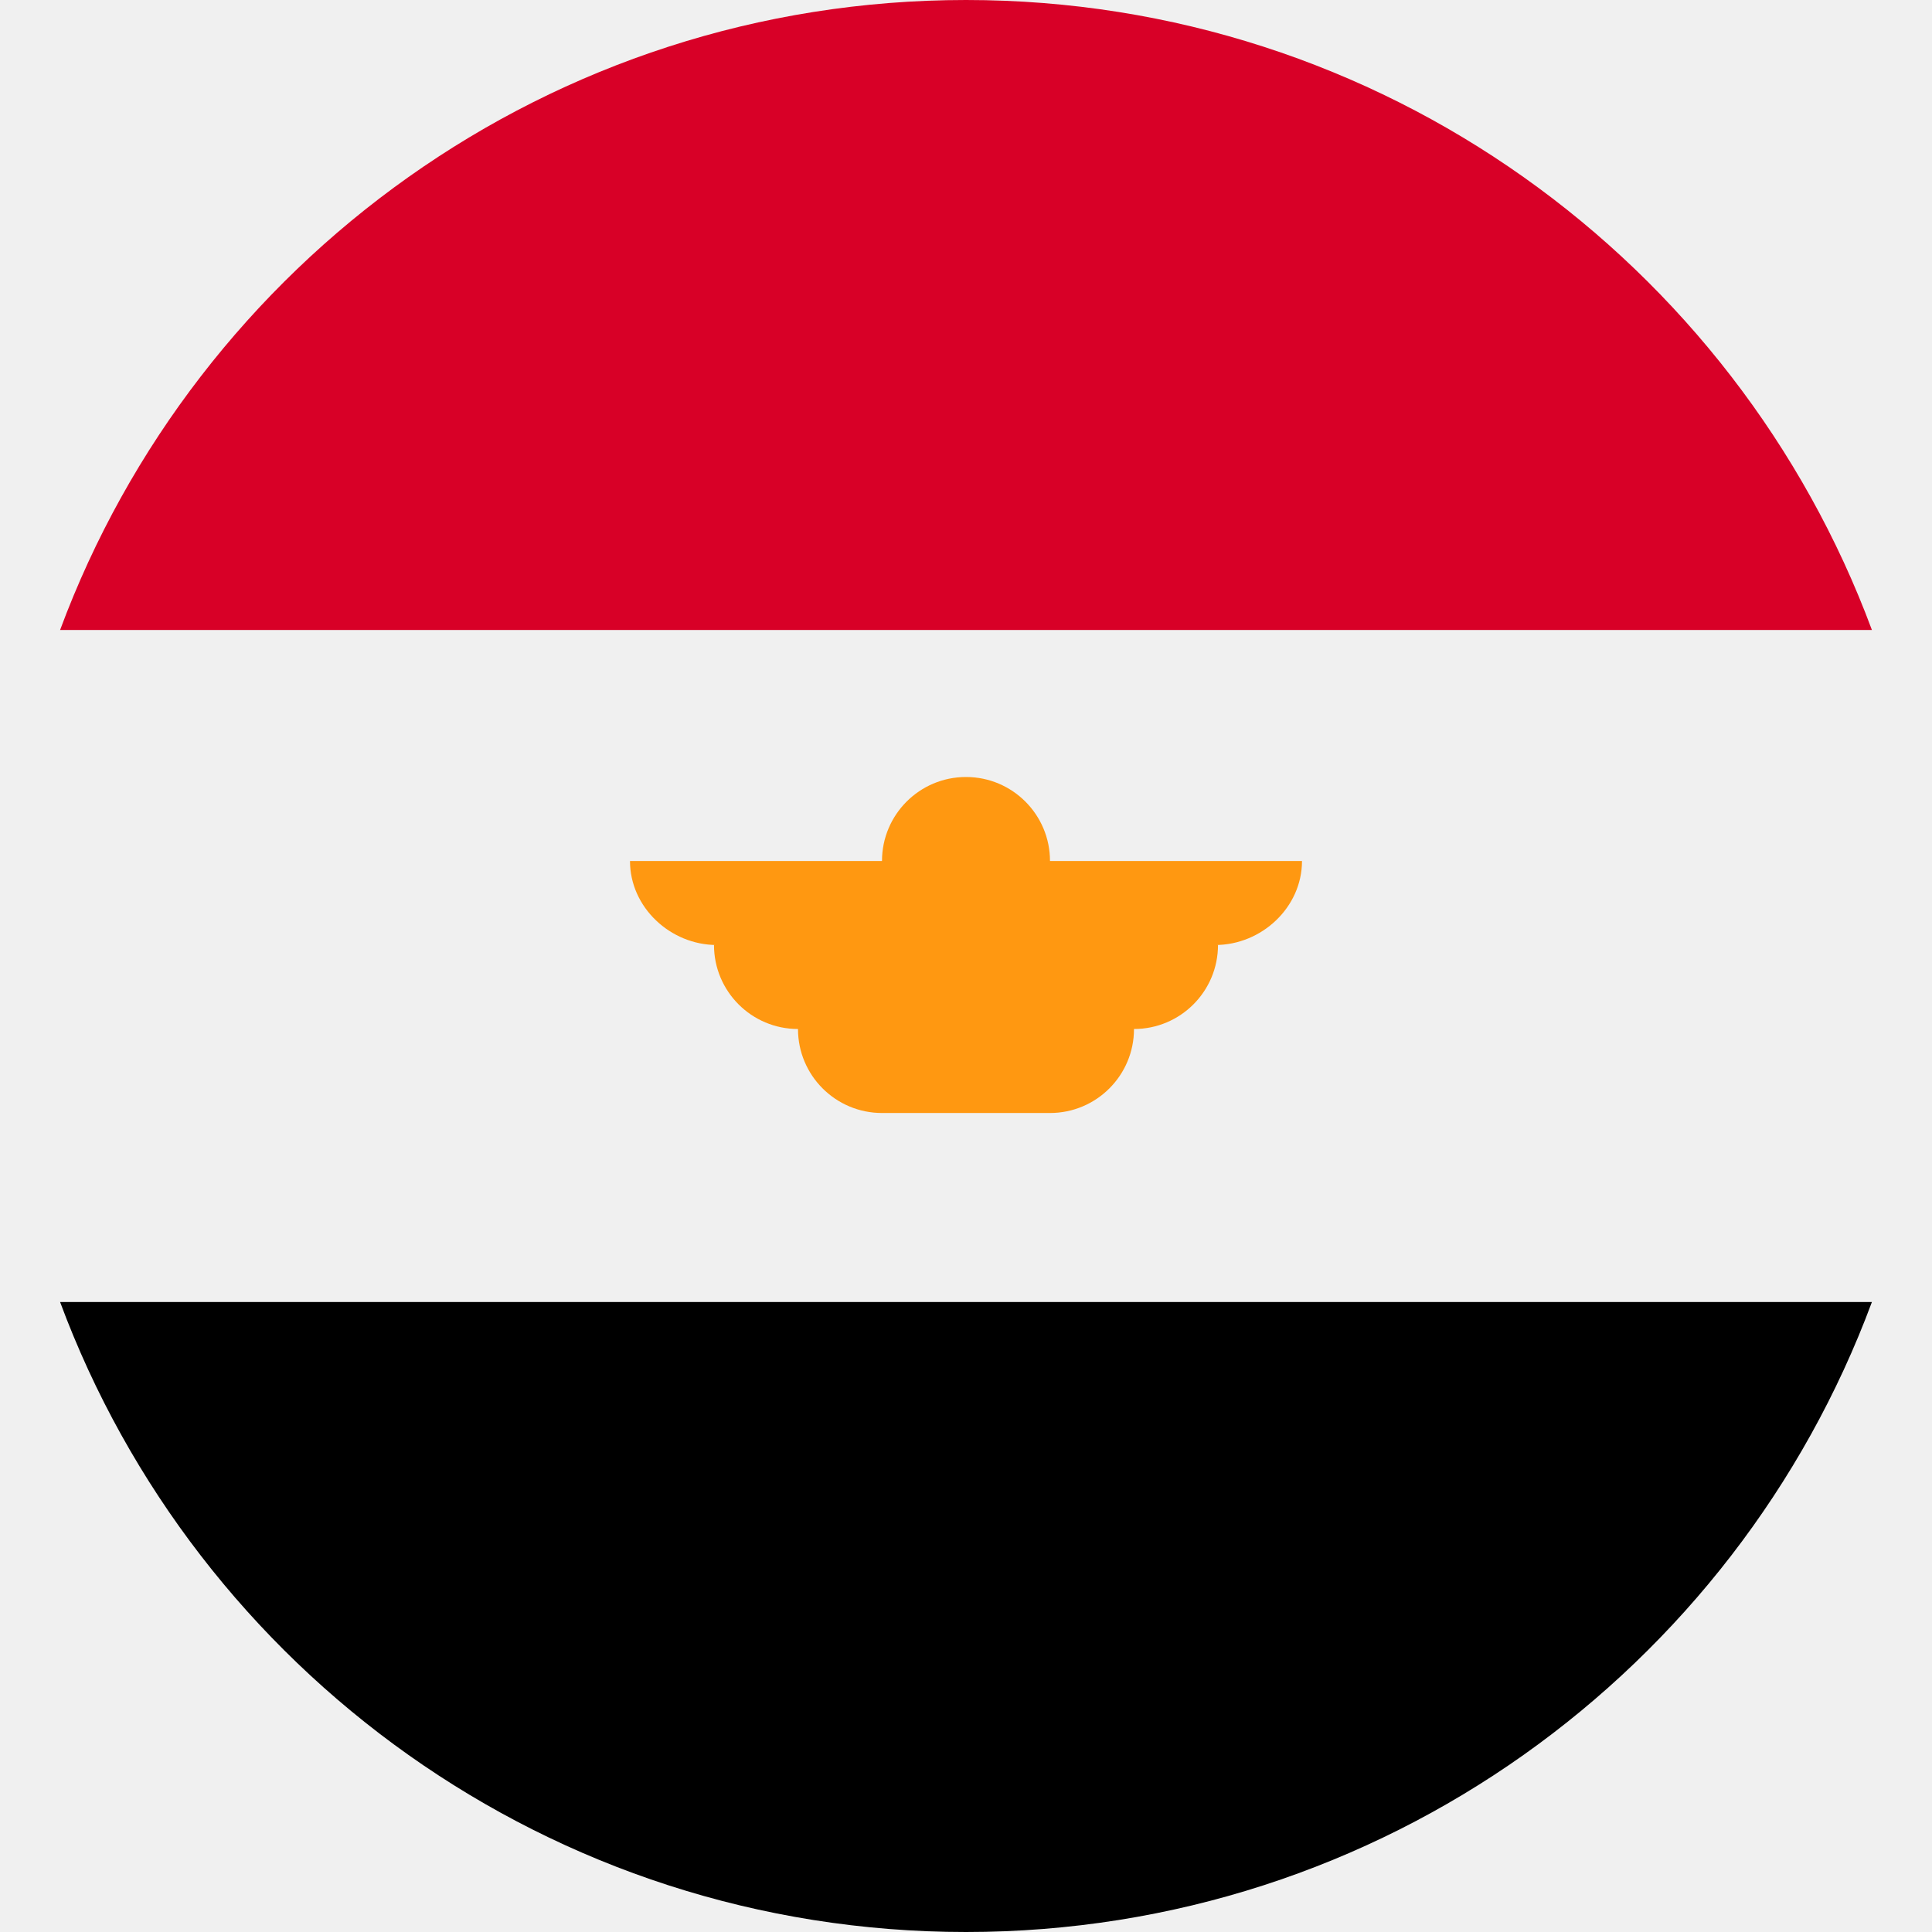
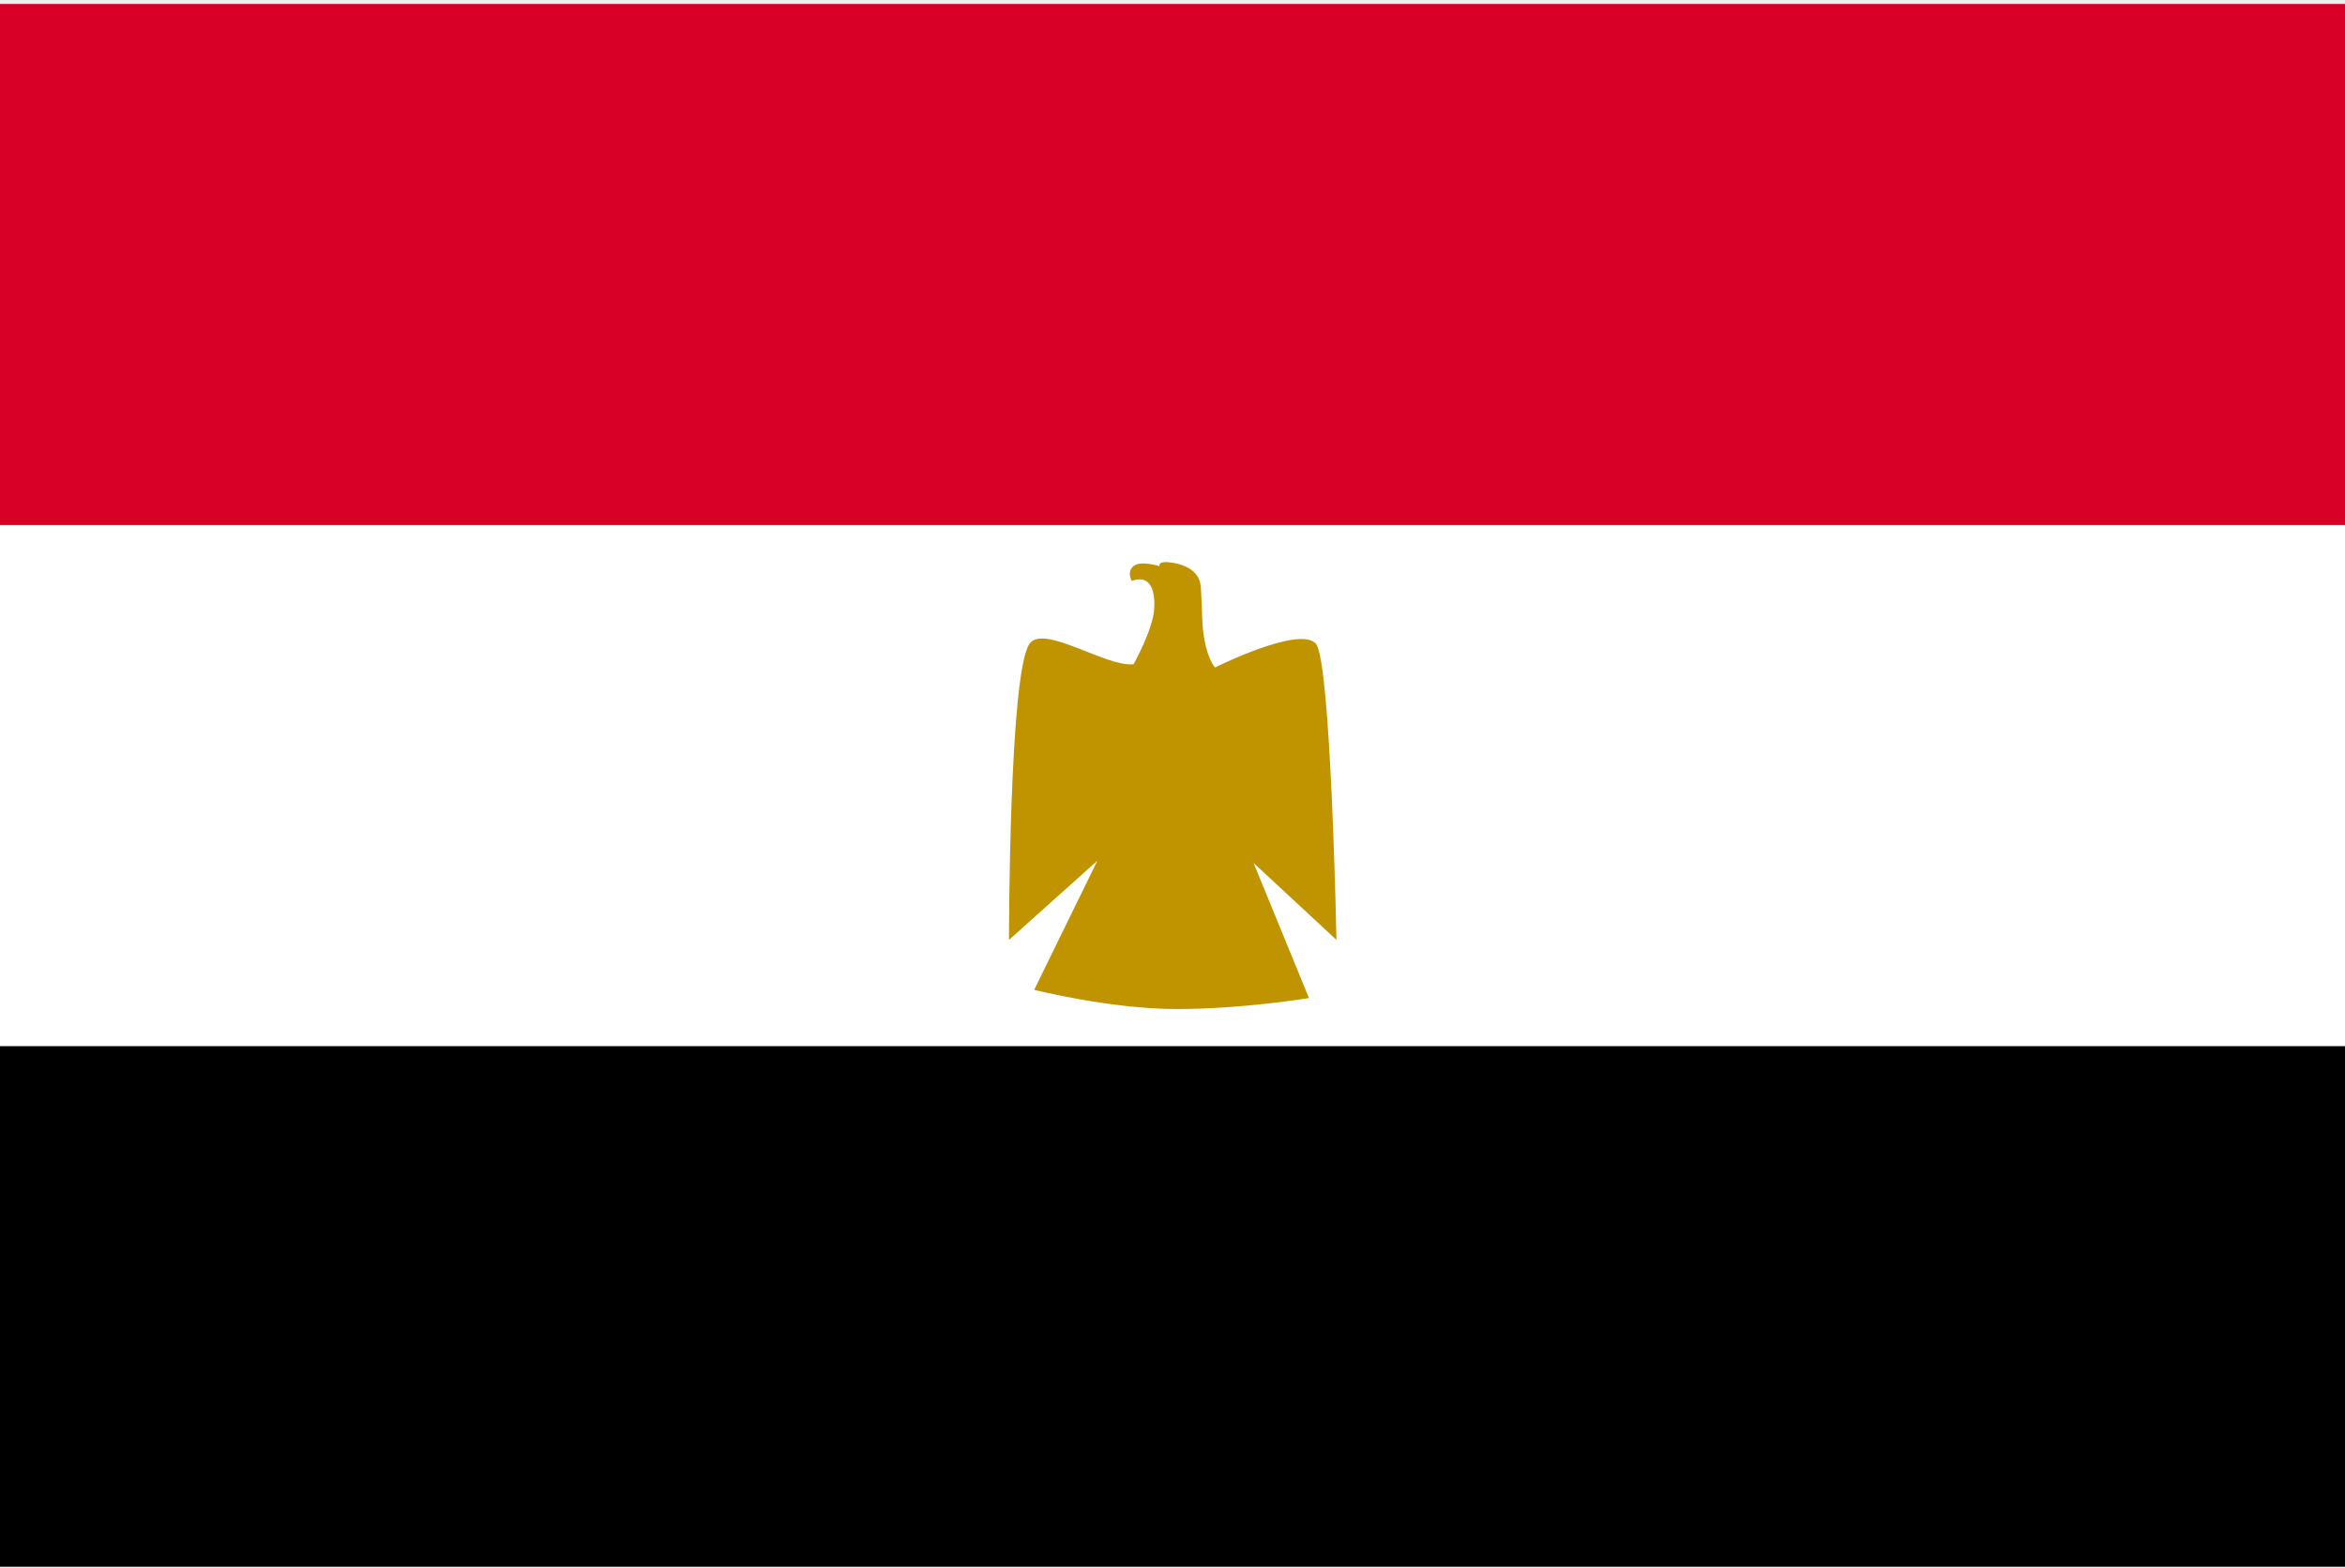
- <svg xmlns="http://www.w3.org/2000/svg" viewBox="0 0 512 512">
-   <circle cx="256" cy="256" r="256" fill="#F0F0F0" />
-   <path d="M256 0C145.929 0 52.094 69.472 15.923 166.957h480.155C459.906 69.472 366.071 0 256 0z" fill="#D80027" />
-   <path d="M256 512c110.071 0 203.906-69.472 240.077-166.957H15.923C52.094 442.528 145.929 512 256 512z" />
-   <path d="M345.043 228.174H278.26c0-12.294-9.967-22.261-22.261-22.261s-22.261 9.967-22.261 22.261h-66.783c0 12.295 10.709 22.261 23.003 22.261h-.742c0 12.295 9.966 22.261 22.261 22.261 0 12.295 9.966 22.261 22.261 22.261h44.522c12.295 0 22.261-9.966 22.261-22.261 12.295 0 22.261-9.966 22.261-22.261h-.741c12.294 0 23.002-9.966 23.002-22.261z" fill="#FF9811" />
+ <svg xmlns="http://www.w3.org/2000/svg" width="513" height="343" viewBox="0 0 513 343" fill="none">
+   <g clip-path="url(#clip0_301_1299)">
+     <path d="M0 0.86H513V342.827H0V0.86Z" fill="white" />
+     <path d="M0 0.86H513V114.883H0V0.86Z" fill="#D80027" />
+     <path d="M0 228.905H513V342.927H0V228.905Z" fill="black" />
+     <path d="M220.73 205.66C220.73 205.66 220.73 147.146 225.239 140.833C228.345 136.525 242.072 146.043 247.983 145.342C247.983 145.342 252.192 137.827 252.492 133.319C252.793 128.71 251.39 125.704 247.583 127.107C247.583 127.107 246.38 125.002 248.084 123.8C249.687 122.598 253.694 123.9 253.694 123.9C253.694 123.9 253.194 122.898 255.298 122.998C258.203 123.199 262.512 124.401 262.712 128.609C262.912 131.715 263.013 136.324 263.113 137.326C263.814 144.14 265.818 146.043 265.818 146.043C265.818 146.043 284.254 136.825 287.861 140.833C291.168 144.641 292.37 205.66 292.37 205.66L274.235 188.827L286.358 218.384C286.358 218.384 271.93 220.789 257.402 220.789C242.873 220.789 226.241 216.581 226.241 216.581L240.068 188.326L220.73 205.66Z" fill="#C09300" />
+   </g>
+   <defs>
+     <clipPath id="clip0_301_1299">
+       <rect width="513" height="341.967" fill="white" transform="translate(0 0.860352)" />
+     </clipPath>
+   </defs>
</svg>
